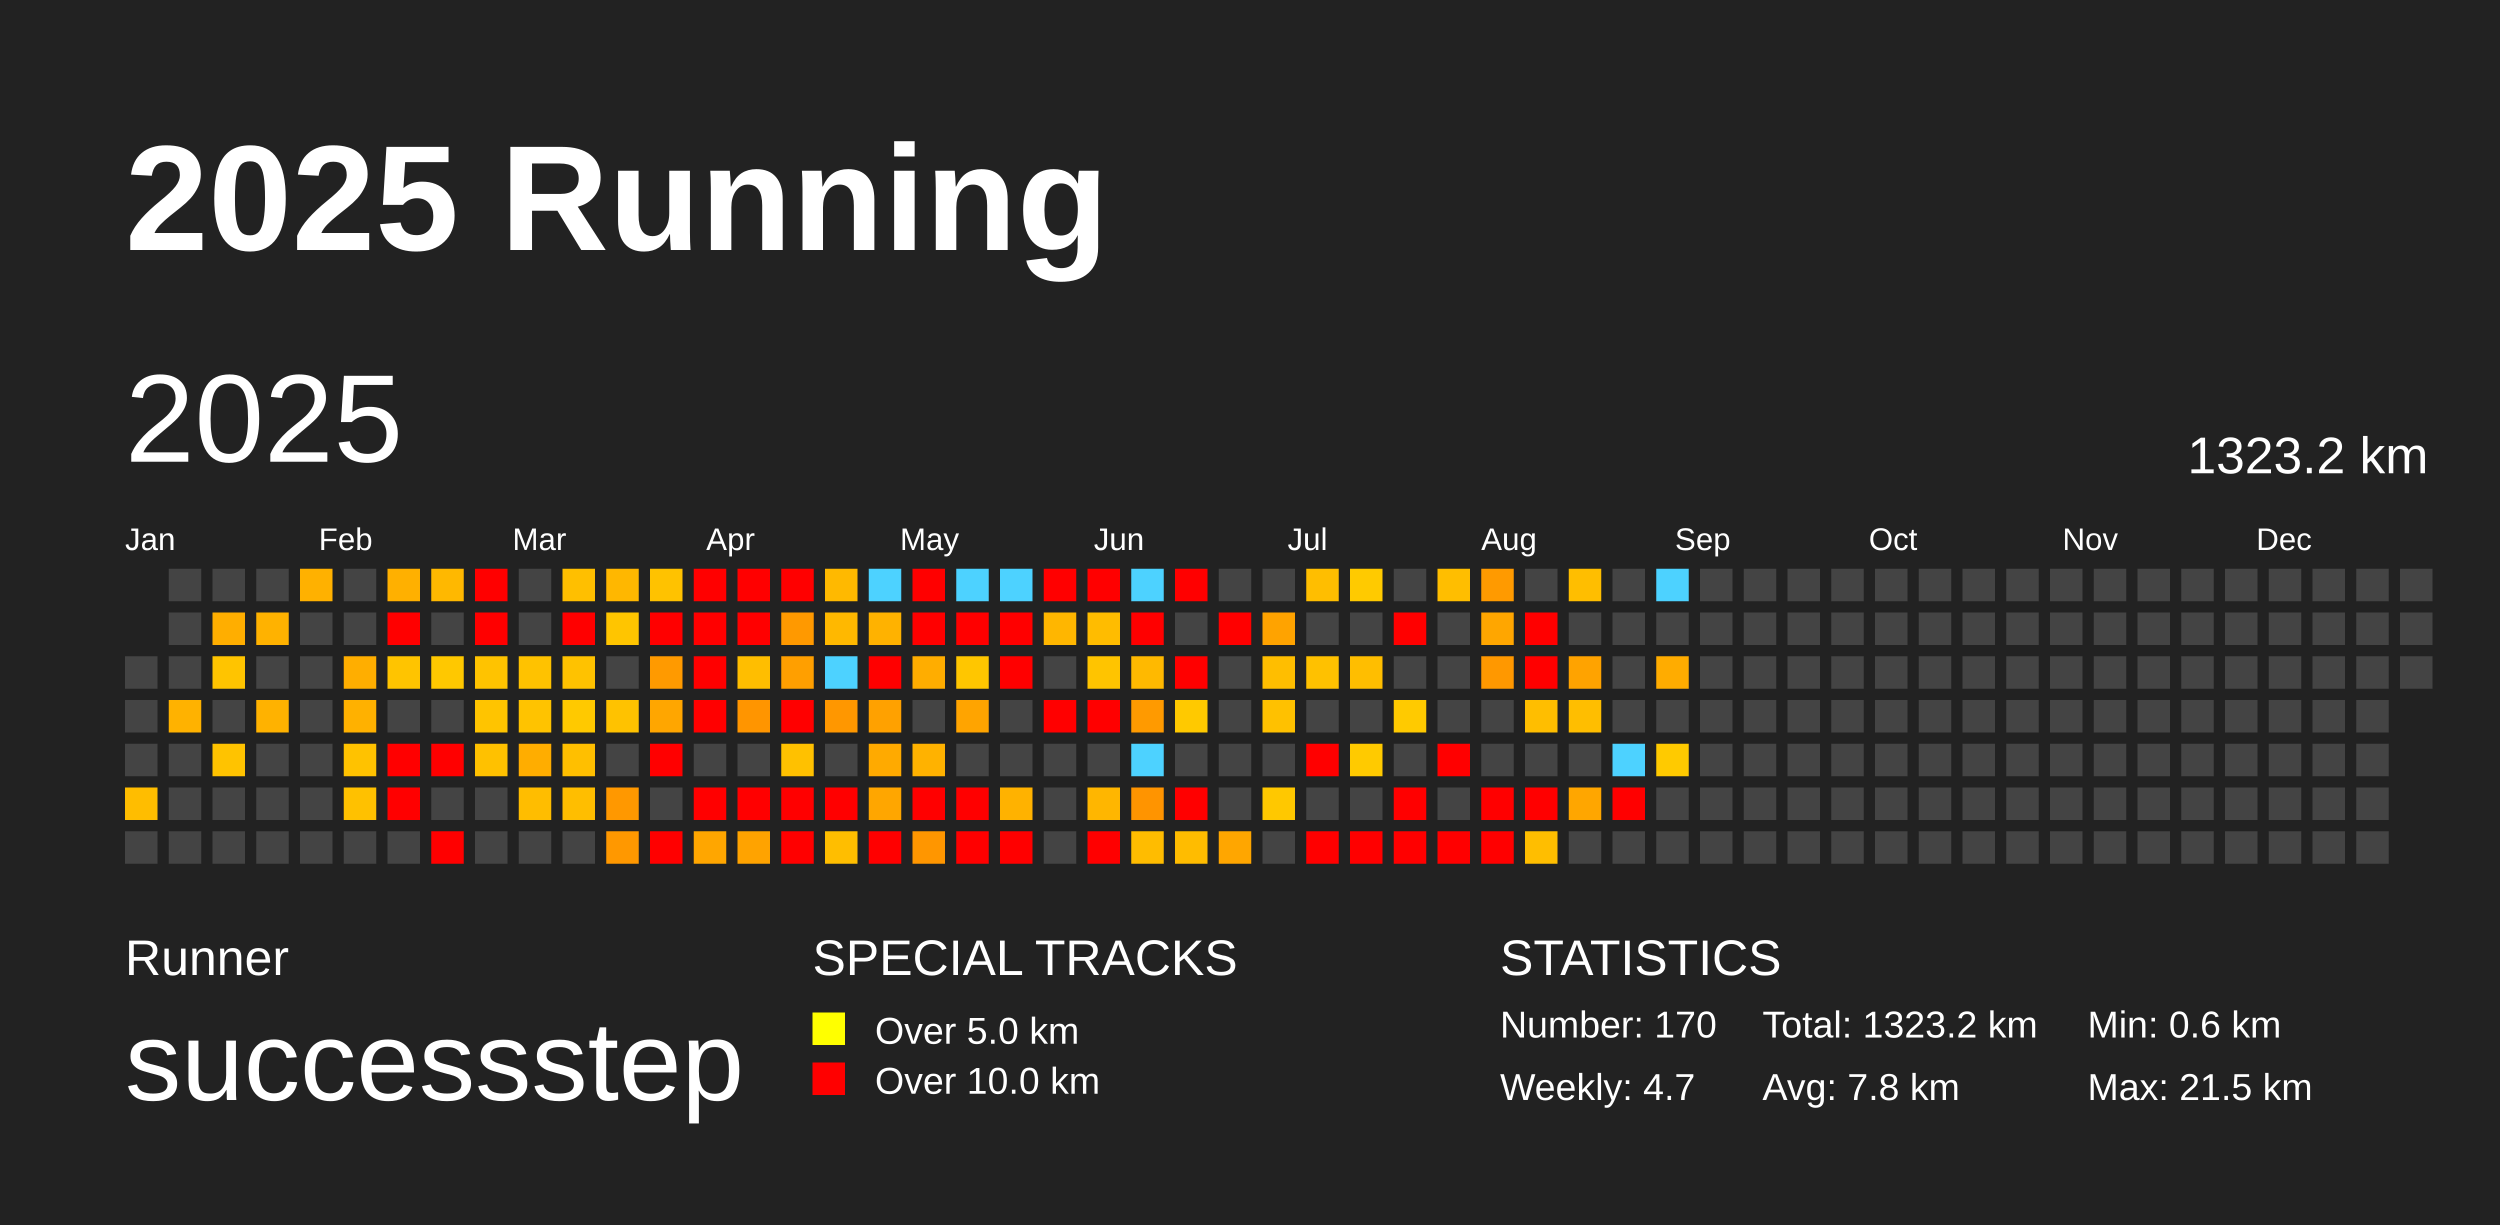
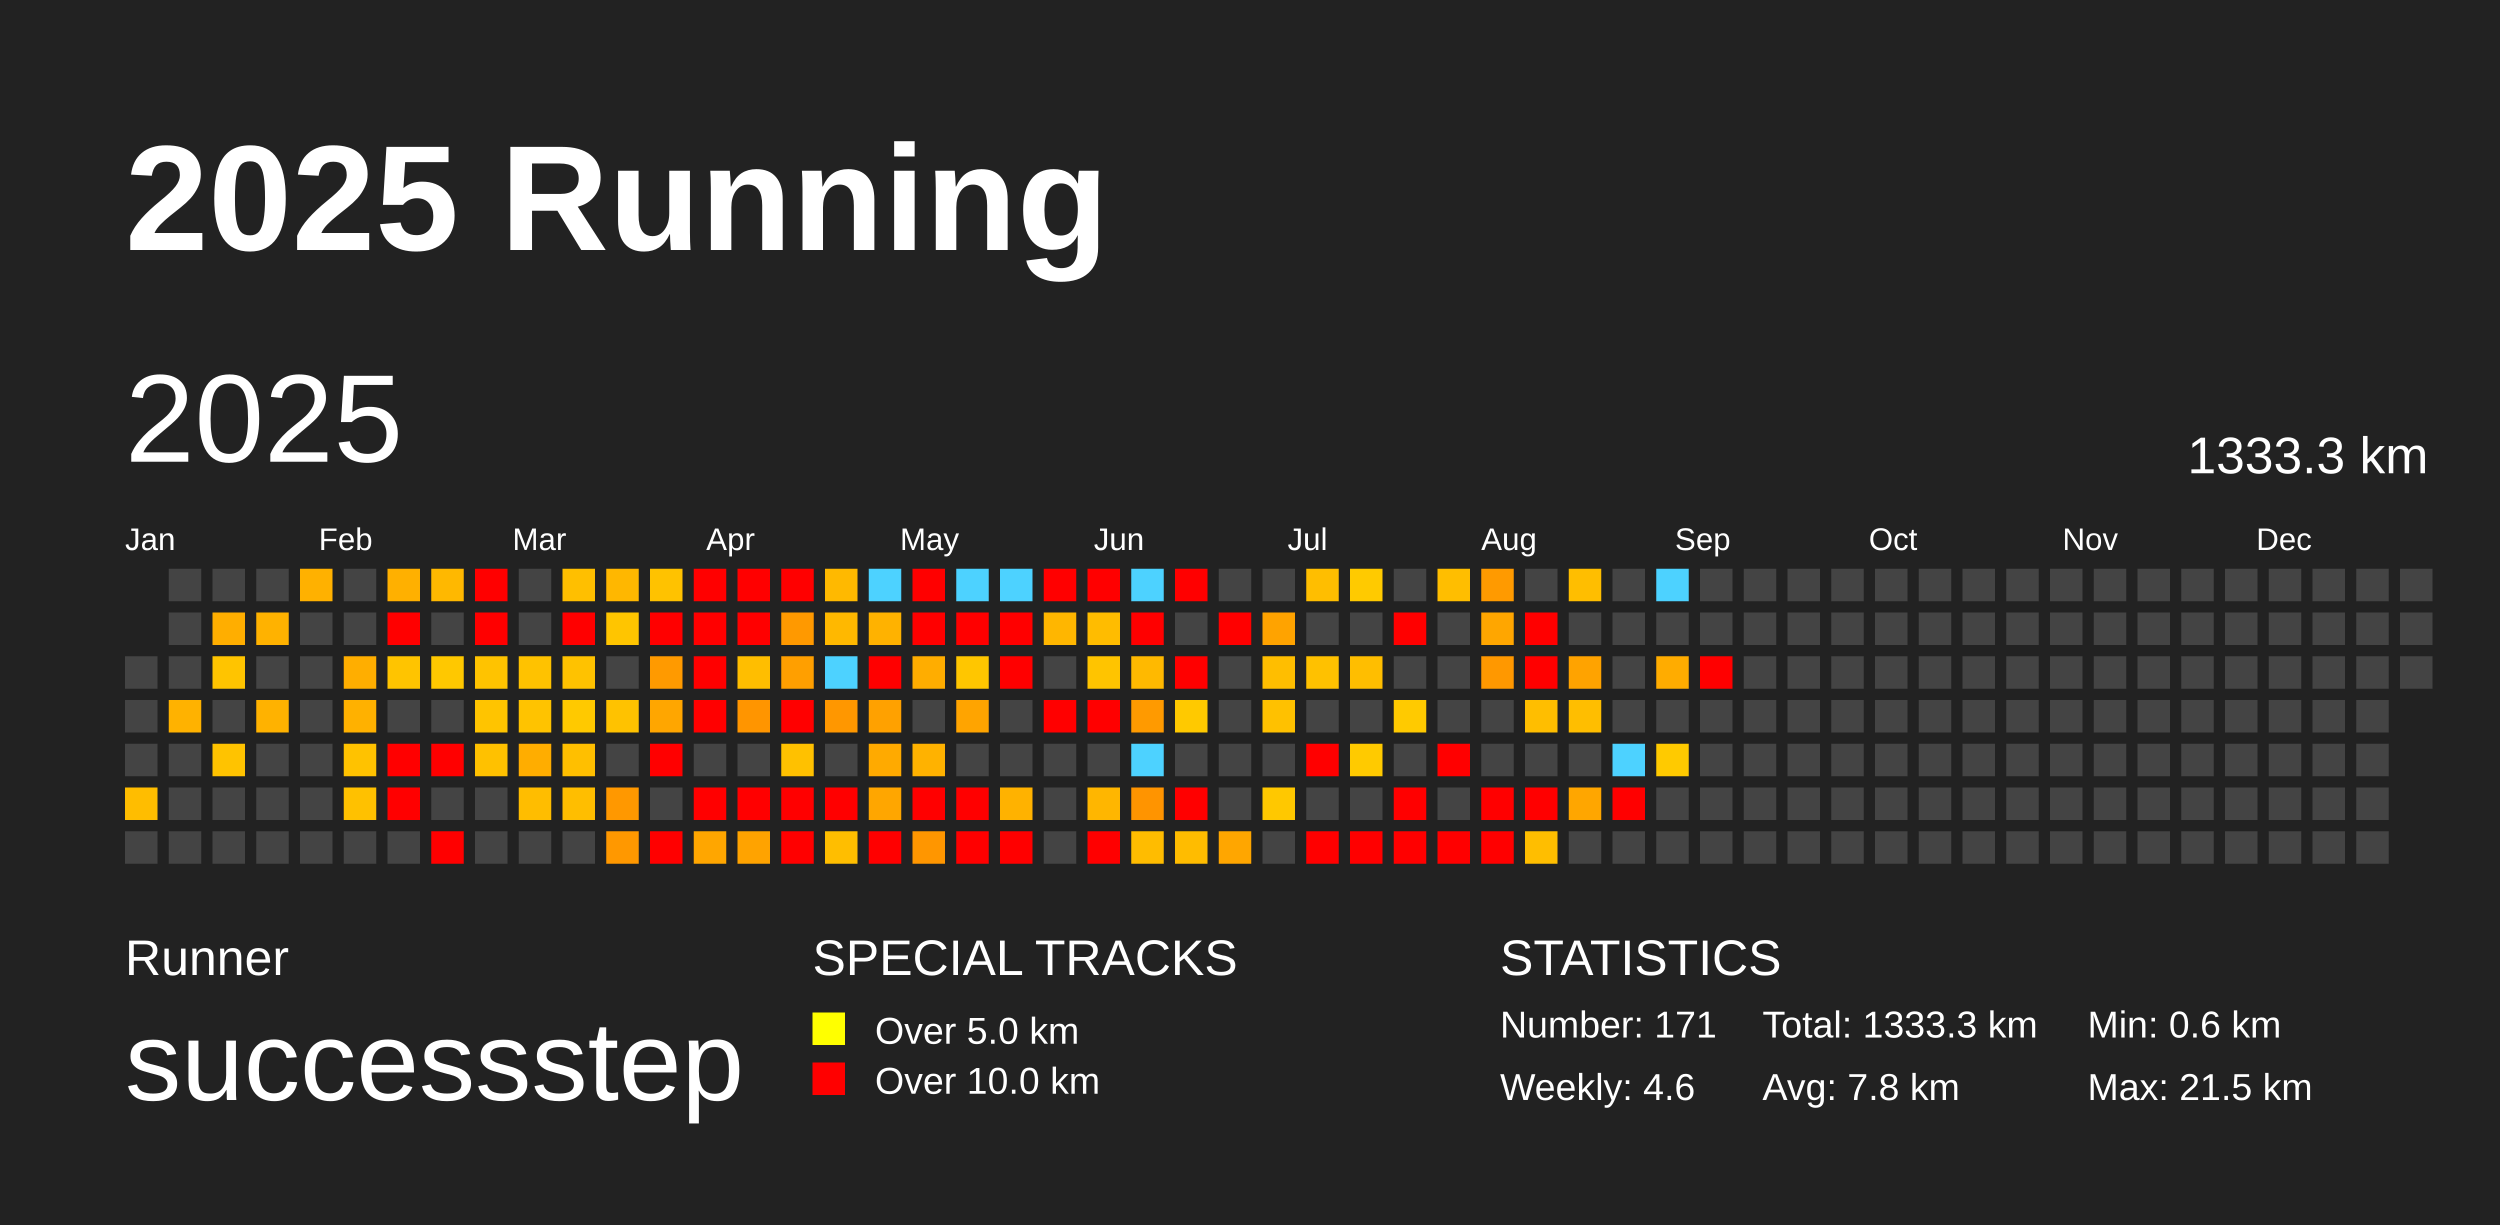
<svg xmlns="http://www.w3.org/2000/svg" baseProfile="full" height="98mm" version="1.1" viewBox="0,0,200,98" width="200mm">
  <defs />
  <rect fill="#222222" height="98" width="200" x="0" y="0" />
  <text fill="#FFFFFF" style="font-size:12px; font-family:Arial; font-weight:bold;" x="10" y="20">2025 Running</text>
  <text fill="#FFFFFF" style="font-size:4px; font-family:Arial" x="10" y="78">Runner</text>
  <text fill="#FFFFFF" style="font-size:9px; font-family:Arial" x="10" y="88">successstep</text>
  <text fill="#FFFFFF" style="font-size:4px; font-family:Arial" x="65" y="78">SPECIAL TRACKS</text>
  <rect fill="yellow" height="2.6" width="2.6" x="65" y="81" />
  <text fill="#FFFFFF" style="font-size:3px; font-family:Arial" x="70" y="83.5">Over 5.0 km</text>
  <rect fill="red" height="2.6" width="2.6" x="65" y="85" />
  <text fill="#FFFFFF" style="font-size:3px; font-family:Arial" x="70" y="87.5">Over 10.0 km</text>
  <text fill="#FFFFFF" style="font-size:4px; font-family:Arial" x="120" y="78">STATISTICS</text>
-   <text fill="#FFFFFF" style="font-size:3px; font-family:Arial" x="120" y="83">Number: 170</text>
-   <text fill="#FFFFFF" style="font-size:3px; font-family:Arial" x="120" y="88">Weekly: 4.7</text>
-   <text fill="#FFFFFF" style="font-size:3px; font-family:Arial" x="141" y="83">Total: 1323.2 km</text>
+   <text fill="#FFFFFF" style="font-size:3px; font-family:Arial" x="120" y="83">Number: 171</text>
+   <text fill="#FFFFFF" style="font-size:3px; font-family:Arial" x="120" y="88">Weekly: 4.6</text>
+   <text fill="#FFFFFF" style="font-size:3px; font-family:Arial" x="141" y="83">Total: 1333.3 km</text>
  <text fill="#FFFFFF" style="font-size:3px; font-family:Arial" x="141" y="88">Avg: 7.8 km</text>
  <text fill="#FFFFFF" style="font-size:3px; font-family:Arial" x="167" y="83">Min: 0.6 km</text>
  <text fill="#FFFFFF" style="font-size:3px; font-family:Arial" x="167" y="88">Max: 21.5 km</text>
  <text dominant-baseline="hanging" fill="#FFFFFF" style="font-size:10.0px; font-family:Arial;" x="10" y="30">2025</text>
-   <text dominant-baseline="hanging" fill="#FFFFFF" style="font-size:4.125px; font-family:Arial;" x="175" y="35">1323.2 km</text>
+   <text dominant-baseline="hanging" fill="#FFFFFF" style="font-size:4.125px; font-family:Arial;" x="175" y="35">1333.3 km</text>
  <text fill="#FFFFFF" style="font-size:2.5px; font-family:Arial" x="10.0" y="44">Jan</text>
  <text fill="#FFFFFF" style="font-size:2.5px; font-family:Arial" x="25.5" y="44">Feb</text>
  <text fill="#FFFFFF" style="font-size:2.5px; font-family:Arial" x="41.0" y="44">Mar</text>
  <text fill="#FFFFFF" style="font-size:2.5px; font-family:Arial" x="56.5" y="44">Apr</text>
  <text fill="#FFFFFF" style="font-size:2.5px; font-family:Arial" x="72.0" y="44">May</text>
  <text fill="#FFFFFF" style="font-size:2.5px; font-family:Arial" x="87.5" y="44">Jun</text>
  <text fill="#FFFFFF" style="font-size:2.5px; font-family:Arial" x="103.0" y="44">Jul</text>
  <text fill="#FFFFFF" style="font-size:2.5px; font-family:Arial" x="118.5" y="44">Aug</text>
  <text fill="#FFFFFF" style="font-size:2.5px; font-family:Arial" x="134.0" y="44">Sep</text>
  <text fill="#FFFFFF" style="font-size:2.5px; font-family:Arial" x="149.5" y="44">Oct</text>
  <text fill="#FFFFFF" style="font-size:2.5px; font-family:Arial" x="165.0" y="44">Nov</text>
  <text fill="#FFFFFF" style="font-size:2.5px; font-family:Arial" x="180.5" y="44">Dec</text>
  <rect fill="#444444" height="2.6" width="2.6" x="10.0" y="52.5" />
  <rect fill="#444444" height="2.6" width="2.6" x="10.0" y="56.0" />
  <rect fill="#444444" height="2.6" width="2.6" x="10.0" y="59.5" />
  <rect fill="#ffbd00" height="2.6" width="2.6" x="10.0" y="63.0" />
  <rect fill="#444444" height="2.6" width="2.6" x="10.0" y="66.5" />
  <rect fill="#444444" height="2.6" width="2.6" x="13.5" y="45.5" />
  <rect fill="#444444" height="2.6" width="2.6" x="13.5" y="49.0" />
  <rect fill="#444444" height="2.6" width="2.6" x="13.5" y="52.5" />
  <rect fill="#ffb200" height="2.6" width="2.6" x="13.5" y="56.0" />
  <rect fill="#444444" height="2.6" width="2.6" x="13.5" y="59.5" />
  <rect fill="#444444" height="2.6" width="2.6" x="13.5" y="63.0" />
  <rect fill="#444444" height="2.6" width="2.6" x="13.5" y="66.5" />
  <rect fill="#444444" height="2.6" width="2.6" x="17.0" y="45.5" />
  <rect fill="#ffae00" height="2.6" width="2.6" x="17.0" y="49.0" />
  <rect fill="#ffc400" height="2.6" width="2.6" x="17.0" y="52.5" />
  <rect fill="#444444" height="2.6" width="2.6" x="17.0" y="56.0" />
  <rect fill="#ffc300" height="2.6" width="2.6" x="17.0" y="59.5" />
  <rect fill="#444444" height="2.6" width="2.6" x="17.0" y="63.0" />
  <rect fill="#444444" height="2.6" width="2.6" x="17.0" y="66.5" />
  <rect fill="#444444" height="2.6" width="2.6" x="20.5" y="45.5" />
  <rect fill="#ffb200" height="2.6" width="2.6" x="20.5" y="49.0" />
  <rect fill="#444444" height="2.6" width="2.6" x="20.5" y="52.5" />
  <rect fill="#ffb200" height="2.6" width="2.6" x="20.5" y="56.0" />
  <rect fill="#444444" height="2.6" width="2.6" x="20.5" y="59.5" />
  <rect fill="#444444" height="2.6" width="2.6" x="20.5" y="63.0" />
  <rect fill="#444444" height="2.6" width="2.6" x="20.5" y="66.5" />
  <rect fill="#ffb100" height="2.6" width="2.6" x="24.0" y="45.5" />
  <rect fill="#444444" height="2.6" width="2.6" x="24.0" y="49.0" />
  <rect fill="#444444" height="2.6" width="2.6" x="24.0" y="52.5" />
  <rect fill="#444444" height="2.6" width="2.6" x="24.0" y="56.0" />
  <rect fill="#444444" height="2.6" width="2.6" x="24.0" y="59.5" />
  <rect fill="#444444" height="2.6" width="2.6" x="24.0" y="63.0" />
  <rect fill="#444444" height="2.6" width="2.6" x="24.0" y="66.5" />
  <rect fill="#444444" height="2.6" width="2.6" x="27.5" y="45.5" />
  <rect fill="#444444" height="2.6" width="2.6" x="27.5" y="49.0" />
  <rect fill="#ffae00" height="2.6" width="2.6" x="27.5" y="52.5" />
  <rect fill="#ffb100" height="2.6" width="2.6" x="27.5" y="56.0" />
  <rect fill="#ffc200" height="2.6" width="2.6" x="27.5" y="59.5" />
  <rect fill="#ffc100" height="2.6" width="2.6" x="27.5" y="63.0" />
  <rect fill="#444444" height="2.6" width="2.6" x="27.5" y="66.5" />
  <rect fill="#ffb000" height="2.6" width="2.6" x="31.0" y="45.5" />
  <rect fill="red" height="2.6" width="2.6" x="31.0" y="49.0" />
  <rect fill="#ffc400" height="2.6" width="2.6" x="31.0" y="52.5" />
  <rect fill="#444444" height="2.6" width="2.6" x="31.0" y="56.0" />
  <rect fill="red" height="2.6" width="2.6" x="31.0" y="59.5" />
  <rect fill="red" height="2.6" width="2.6" x="31.0" y="63.0" />
  <rect fill="#444444" height="2.6" width="2.6" x="31.0" y="66.5" />
  <rect fill="#ffb800" height="2.6" width="2.6" x="34.5" y="45.5" />
  <rect fill="#444444" height="2.6" width="2.6" x="34.5" y="49.0" />
  <rect fill="#ffc800" height="2.6" width="2.6" x="34.5" y="52.5" />
  <rect fill="#444444" height="2.6" width="2.6" x="34.5" y="56.0" />
  <rect fill="red" height="2.6" width="2.6" x="34.5" y="59.5" />
  <rect fill="#444444" height="2.6" width="2.6" x="34.5" y="63.0" />
  <rect fill="red" height="2.6" width="2.6" x="34.5" y="66.5" />
  <rect fill="red" height="2.6" width="2.6" x="38.0" y="45.5" />
  <rect fill="red" height="2.6" width="2.6" x="38.0" y="49.0" />
  <rect fill="#ffc300" height="2.6" width="2.6" x="38.0" y="52.5" />
  <rect fill="#ffc400" height="2.6" width="2.6" x="38.0" y="56.0" />
  <rect fill="#ffc100" height="2.6" width="2.6" x="38.0" y="59.5" />
  <rect fill="#444444" height="2.6" width="2.6" x="38.0" y="63.0" />
  <rect fill="#444444" height="2.6" width="2.6" x="38.0" y="66.5" />
  <rect fill="#444444" height="2.6" width="2.6" x="41.5" y="45.5" />
  <rect fill="#444444" height="2.6" width="2.6" x="41.5" y="49.0" />
  <rect fill="#ffc200" height="2.6" width="2.6" x="41.5" y="52.5" />
  <rect fill="#ffc300" height="2.6" width="2.6" x="41.5" y="56.0" />
  <rect fill="#ffad00" height="2.6" width="2.6" x="41.5" y="59.5" />
  <rect fill="#ffbd00" height="2.6" width="2.6" x="41.5" y="63.0" />
  <rect fill="#444444" height="2.6" width="2.6" x="41.5" y="66.5" />
  <rect fill="#ffbf00" height="2.6" width="2.6" x="45.0" y="45.5" />
  <rect fill="red" height="2.6" width="2.6" x="45.0" y="49.0" />
  <rect fill="#ffc200" height="2.6" width="2.6" x="45.0" y="52.5" />
  <rect fill="#ffc900" height="2.6" width="2.6" x="45.0" y="56.0" />
  <rect fill="#ffbf00" height="2.6" width="2.6" x="45.0" y="59.5" />
  <rect fill="#ffbe00" height="2.6" width="2.6" x="45.0" y="63.0" />
  <rect fill="#444444" height="2.6" width="2.6" x="45.0" y="66.5" />
  <rect fill="#ffb700" height="2.6" width="2.6" x="48.5" y="45.5" />
  <rect fill="#ffc500" height="2.6" width="2.6" x="48.5" y="49.0" />
  <rect fill="#444444" height="2.6" width="2.6" x="48.5" y="52.5" />
  <rect fill="#ffc200" height="2.6" width="2.6" x="48.5" y="56.0" />
  <rect fill="#444444" height="2.6" width="2.6" x="48.5" y="59.5" />
  <rect fill="#ff9800" height="2.6" width="2.6" x="48.5" y="63.0" />
  <rect fill="#ff9800" height="2.6" width="2.6" x="48.5" y="66.5" />
  <rect fill="#ffc200" height="2.6" width="2.6" x="52.0" y="45.5" />
  <rect fill="red" height="2.6" width="2.6" x="52.0" y="49.0" />
  <rect fill="#ff9a00" height="2.6" width="2.6" x="52.0" y="52.5" />
  <rect fill="#ffa600" height="2.6" width="2.6" x="52.0" y="56.0" />
  <rect fill="red" height="2.6" width="2.6" x="52.0" y="59.5" />
  <rect fill="#444444" height="2.6" width="2.6" x="52.0" y="63.0" />
  <rect fill="red" height="2.6" width="2.6" x="52.0" y="66.5" />
  <rect fill="red" height="2.6" width="2.6" x="55.5" y="45.5" />
  <rect fill="red" height="2.6" width="2.6" x="55.5" y="49.0" />
  <rect fill="red" height="2.6" width="2.6" x="55.5" y="52.5" />
  <rect fill="red" height="2.6" width="2.6" x="55.5" y="56.0" />
  <rect fill="#444444" height="2.6" width="2.6" x="55.5" y="59.5" />
  <rect fill="red" height="2.6" width="2.6" x="55.5" y="63.0" />
  <rect fill="#ffa600" height="2.6" width="2.6" x="55.5" y="66.5" />
  <rect fill="red" height="2.6" width="2.6" x="59.0" y="45.5" />
  <rect fill="red" height="2.6" width="2.6" x="59.0" y="49.0" />
  <rect fill="#ffbe00" height="2.6" width="2.6" x="59.0" y="52.5" />
  <rect fill="#ff9500" height="2.6" width="2.6" x="59.0" y="56.0" />
  <rect fill="#444444" height="2.6" width="2.6" x="59.0" y="59.5" />
  <rect fill="red" height="2.6" width="2.6" x="59.0" y="63.0" />
  <rect fill="#ffa300" height="2.6" width="2.6" x="59.0" y="66.5" />
  <rect fill="red" height="2.6" width="2.6" x="62.5" y="45.5" />
  <rect fill="#ff9900" height="2.6" width="2.6" x="62.5" y="49.0" />
  <rect fill="#ff9f00" height="2.6" width="2.6" x="62.5" y="52.5" />
  <rect fill="red" height="2.6" width="2.6" x="62.5" y="56.0" />
  <rect fill="#ffc100" height="2.6" width="2.6" x="62.5" y="59.5" />
  <rect fill="red" height="2.6" width="2.6" x="62.5" y="63.0" />
  <rect fill="red" height="2.6" width="2.6" x="62.5" y="66.5" />
  <rect fill="#ffb900" height="2.6" width="2.6" x="66.0" y="45.5" />
  <rect fill="#ffb800" height="2.6" width="2.6" x="66.0" y="49.0" />
  <rect fill="#4dd2ff" height="2.6" width="2.6" x="66.0" y="52.5" />
  <rect fill="#ff9700" height="2.6" width="2.6" x="66.0" y="56.0" />
  <rect fill="#444444" height="2.6" width="2.6" x="66.0" y="59.5" />
  <rect fill="red" height="2.6" width="2.6" x="66.0" y="63.0" />
  <rect fill="#ffbe00" height="2.6" width="2.6" x="66.0" y="66.5" />
  <rect fill="#4dd2ff" height="2.6" width="2.6" x="69.5" y="45.5" />
  <rect fill="#ffb200" height="2.6" width="2.6" x="69.5" y="49.0" />
  <rect fill="red" height="2.6" width="2.6" x="69.5" y="52.5" />
  <rect fill="#ffa100" height="2.6" width="2.6" x="69.5" y="56.0" />
  <rect fill="#ffaa00" height="2.6" width="2.6" x="69.5" y="59.5" />
  <rect fill="#ffa600" height="2.6" width="2.6" x="69.5" y="63.0" />
  <rect fill="red" height="2.6" width="2.6" x="69.5" y="66.5" />
  <rect fill="red" height="2.6" width="2.6" x="73.0" y="45.5" />
  <rect fill="red" height="2.6" width="2.6" x="73.0" y="49.0" />
  <rect fill="#ffad00" height="2.6" width="2.6" x="73.0" y="52.5" />
  <rect fill="#444444" height="2.6" width="2.6" x="73.0" y="56.0" />
  <rect fill="#ffb200" height="2.6" width="2.6" x="73.0" y="59.5" />
  <rect fill="red" height="2.6" width="2.6" x="73.0" y="63.0" />
  <rect fill="#ff9600" height="2.6" width="2.6" x="73.0" y="66.5" />
  <rect fill="#4dd2ff" height="2.6" width="2.6" x="76.5" y="45.5" />
  <rect fill="red" height="2.6" width="2.6" x="76.5" y="49.0" />
  <rect fill="#ffc600" height="2.6" width="2.6" x="76.5" y="52.5" />
  <rect fill="#ffa400" height="2.6" width="2.6" x="76.5" y="56.0" />
  <rect fill="#444444" height="2.6" width="2.6" x="76.5" y="59.5" />
  <rect fill="red" height="2.6" width="2.6" x="76.5" y="63.0" />
  <rect fill="red" height="2.6" width="2.6" x="76.5" y="66.5" />
  <rect fill="#4dd2ff" height="2.6" width="2.6" x="80.0" y="45.5" />
  <rect fill="red" height="2.6" width="2.6" x="80.0" y="49.0" />
  <rect fill="red" height="2.6" width="2.6" x="80.0" y="52.5" />
  <rect fill="#444444" height="2.6" width="2.6" x="80.0" y="56.0" />
  <rect fill="#444444" height="2.6" width="2.6" x="80.0" y="59.5" />
  <rect fill="#ffb200" height="2.6" width="2.6" x="80.0" y="63.0" />
  <rect fill="red" height="2.6" width="2.6" x="80.0" y="66.5" />
  <rect fill="red" height="2.6" width="2.6" x="83.5" y="45.5" />
  <rect fill="#ffb600" height="2.6" width="2.6" x="83.5" y="49.0" />
  <rect fill="#444444" height="2.6" width="2.6" x="83.5" y="52.5" />
  <rect fill="red" height="2.6" width="2.6" x="83.5" y="56.0" />
  <rect fill="#444444" height="2.6" width="2.6" x="83.5" y="59.5" />
  <rect fill="#444444" height="2.6" width="2.6" x="83.5" y="63.0" />
  <rect fill="#444444" height="2.6" width="2.6" x="83.5" y="66.5" />
  <rect fill="red" height="2.6" width="2.6" x="87.0" y="45.5" />
  <rect fill="#ffbc00" height="2.6" width="2.6" x="87.0" y="49.0" />
  <rect fill="#ffc400" height="2.6" width="2.6" x="87.0" y="52.5" />
  <rect fill="red" height="2.6" width="2.6" x="87.0" y="56.0" />
  <rect fill="#444444" height="2.6" width="2.6" x="87.0" y="59.5" />
  <rect fill="#ffb600" height="2.6" width="2.6" x="87.0" y="63.0" />
  <rect fill="red" height="2.6" width="2.6" x="87.0" y="66.5" />
  <rect fill="#4dd2ff" height="2.6" width="2.6" x="90.5" y="45.5" />
  <rect fill="red" height="2.6" width="2.6" x="90.5" y="49.0" />
  <rect fill="#ffb900" height="2.6" width="2.6" x="90.5" y="52.5" />
  <rect fill="#ff9a00" height="2.6" width="2.6" x="90.5" y="56.0" />
  <rect fill="#4dd2ff" height="2.6" width="2.6" x="90.5" y="59.5" />
  <rect fill="#ff9400" height="2.6" width="2.6" x="90.5" y="63.0" />
  <rect fill="#ffbc00" height="2.6" width="2.6" x="90.5" y="66.5" />
  <rect fill="red" height="2.6" width="2.6" x="94.0" y="45.5" />
  <rect fill="#444444" height="2.6" width="2.6" x="94.0" y="49.0" />
  <rect fill="red" height="2.6" width="2.6" x="94.0" y="52.5" />
  <rect fill="#ffc900" height="2.6" width="2.6" x="94.0" y="56.0" />
  <rect fill="#444444" height="2.6" width="2.6" x="94.0" y="59.5" />
  <rect fill="red" height="2.6" width="2.6" x="94.0" y="63.0" />
  <rect fill="#ffbc00" height="2.6" width="2.6" x="94.0" y="66.5" />
  <rect fill="#444444" height="2.6" width="2.6" x="97.5" y="45.5" />
  <rect fill="red" height="2.6" width="2.6" x="97.5" y="49.0" />
  <rect fill="#444444" height="2.6" width="2.6" x="97.5" y="52.5" />
  <rect fill="#444444" height="2.6" width="2.6" x="97.5" y="56.0" />
  <rect fill="#444444" height="2.6" width="2.6" x="97.5" y="59.5" />
  <rect fill="#444444" height="2.6" width="2.6" x="97.5" y="63.0" />
  <rect fill="#ffa600" height="2.6" width="2.6" x="97.5" y="66.5" />
  <rect fill="#444444" height="2.6" width="2.6" x="101.0" y="45.5" />
  <rect fill="#ffa300" height="2.6" width="2.6" x="101.0" y="49.0" />
  <rect fill="#ffbe00" height="2.6" width="2.6" x="101.0" y="52.5" />
  <rect fill="#ffc100" height="2.6" width="2.6" x="101.0" y="56.0" />
  <rect fill="#444444" height="2.6" width="2.6" x="101.0" y="59.5" />
  <rect fill="#ffc800" height="2.6" width="2.6" x="101.0" y="63.0" />
  <rect fill="#444444" height="2.6" width="2.6" x="101.0" y="66.5" />
  <rect fill="#ffbe00" height="2.6" width="2.6" x="104.5" y="45.5" />
  <rect fill="#444444" height="2.6" width="2.6" x="104.5" y="49.0" />
  <rect fill="#ffc100" height="2.6" width="2.6" x="104.5" y="52.5" />
  <rect fill="#444444" height="2.6" width="2.6" x="104.5" y="56.0" />
  <rect fill="red" height="2.6" width="2.6" x="104.5" y="59.5" />
  <rect fill="#444444" height="2.6" width="2.6" x="104.5" y="63.0" />
  <rect fill="red" height="2.6" width="2.6" x="104.5" y="66.5" />
  <rect fill="#ffca00" height="2.6" width="2.6" x="108.0" y="45.5" />
  <rect fill="#444444" height="2.6" width="2.6" x="108.0" y="49.0" />
  <rect fill="#ffbe00" height="2.6" width="2.6" x="108.0" y="52.5" />
  <rect fill="#444444" height="2.6" width="2.6" x="108.0" y="56.0" />
  <rect fill="#ffca00" height="2.6" width="2.6" x="108.0" y="59.5" />
  <rect fill="#444444" height="2.6" width="2.6" x="108.0" y="63.0" />
  <rect fill="red" height="2.6" width="2.6" x="108.0" y="66.5" />
  <rect fill="#444444" height="2.6" width="2.6" x="111.5" y="45.5" />
  <rect fill="red" height="2.6" width="2.6" x="111.5" y="49.0" />
  <rect fill="#444444" height="2.6" width="2.6" x="111.5" y="52.5" />
  <rect fill="#ffca00" height="2.6" width="2.6" x="111.5" y="56.0" />
  <rect fill="#444444" height="2.6" width="2.6" x="111.5" y="59.5" />
  <rect fill="red" height="2.6" width="2.6" x="111.5" y="63.0" />
  <rect fill="red" height="2.6" width="2.6" x="111.5" y="66.5" />
  <rect fill="#ffbe00" height="2.6" width="2.6" x="115.0" y="45.5" />
  <rect fill="#444444" height="2.6" width="2.6" x="115.0" y="49.0" />
  <rect fill="#444444" height="2.6" width="2.6" x="115.0" y="52.5" />
  <rect fill="#444444" height="2.6" width="2.6" x="115.0" y="56.0" />
  <rect fill="red" height="2.6" width="2.6" x="115.0" y="59.5" />
  <rect fill="#444444" height="2.6" width="2.6" x="115.0" y="63.0" />
  <rect fill="red" height="2.6" width="2.6" x="115.0" y="66.5" />
  <rect fill="#ff9a00" height="2.6" width="2.6" x="118.5" y="45.5" />
  <rect fill="#ffa600" height="2.6" width="2.6" x="118.5" y="49.0" />
  <rect fill="#ff9800" height="2.6" width="2.6" x="118.5" y="52.5" />
  <rect fill="#444444" height="2.6" width="2.6" x="118.5" y="56.0" />
  <rect fill="#444444" height="2.6" width="2.6" x="118.5" y="59.5" />
  <rect fill="red" height="2.6" width="2.6" x="118.5" y="63.0" />
  <rect fill="red" height="2.6" width="2.6" x="118.5" y="66.5" />
  <rect fill="#444444" height="2.6" width="2.6" x="122.0" y="45.5" />
  <rect fill="red" height="2.6" width="2.6" x="122.0" y="49.0" />
  <rect fill="red" height="2.6" width="2.6" x="122.0" y="52.5" />
  <rect fill="#ffbe00" height="2.6" width="2.6" x="122.0" y="56.0" />
  <rect fill="#444444" height="2.6" width="2.6" x="122.0" y="59.5" />
  <rect fill="red" height="2.6" width="2.6" x="122.0" y="63.0" />
  <rect fill="#ffbe00" height="2.6" width="2.6" x="122.0" y="66.5" />
  <rect fill="#ffbe00" height="2.6" width="2.6" x="125.5" y="45.5" />
  <rect fill="#444444" height="2.6" width="2.6" x="125.5" y="49.0" />
  <rect fill="#ffa300" height="2.6" width="2.6" x="125.5" y="52.5" />
  <rect fill="#ffbe00" height="2.6" width="2.6" x="125.5" y="56.0" />
  <rect fill="#444444" height="2.6" width="2.6" x="125.5" y="59.5" />
  <rect fill="#ffa600" height="2.6" width="2.6" x="125.5" y="63.0" />
  <rect fill="#444444" height="2.6" width="2.6" x="125.5" y="66.5" />
  <rect fill="#444444" height="2.6" width="2.6" x="129.0" y="45.5" />
  <rect fill="#444444" height="2.6" width="2.6" x="129.0" y="49.0" />
  <rect fill="#444444" height="2.6" width="2.6" x="129.0" y="52.5" />
  <rect fill="#444444" height="2.6" width="2.6" x="129.0" y="56.0" />
  <rect fill="#4dd2ff" height="2.6" width="2.6" x="129.0" y="59.5" />
  <rect fill="red" height="2.6" width="2.6" x="129.0" y="63.0" />
  <rect fill="#444444" height="2.6" width="2.6" x="129.0" y="66.5" />
  <rect fill="#4dd2ff" height="2.6" width="2.6" x="132.5" y="45.5" />
  <rect fill="#444444" height="2.6" width="2.6" x="132.5" y="49.0" />
  <rect fill="#ffac00" height="2.6" width="2.6" x="132.5" y="52.5" />
  <rect fill="#444444" height="2.6" width="2.6" x="132.5" y="56.0" />
  <rect fill="#ffca00" height="2.6" width="2.6" x="132.5" y="59.5" />
  <rect fill="#444444" height="2.6" width="2.6" x="132.5" y="63.0" />
  <rect fill="#444444" height="2.6" width="2.6" x="132.5" y="66.5" />
  <rect fill="#444444" height="2.6" width="2.6" x="136.0" y="45.5" />
  <rect fill="#444444" height="2.6" width="2.6" x="136.0" y="49.0" />
-   <rect fill="#444444" height="2.6" width="2.6" x="136.0" y="52.5" />
+   <rect fill="red" height="2.6" width="2.6" x="136.0" y="52.5" />
  <rect fill="#444444" height="2.6" width="2.6" x="136.0" y="56.0" />
  <rect fill="#444444" height="2.6" width="2.6" x="136.0" y="59.5" />
  <rect fill="#444444" height="2.6" width="2.6" x="136.0" y="63.0" />
  <rect fill="#444444" height="2.6" width="2.6" x="136.0" y="66.5" />
  <rect fill="#444444" height="2.6" width="2.6" x="139.5" y="45.5" />
  <rect fill="#444444" height="2.6" width="2.6" x="139.5" y="49.0" />
  <rect fill="#444444" height="2.6" width="2.6" x="139.5" y="52.5" />
  <rect fill="#444444" height="2.6" width="2.6" x="139.5" y="56.0" />
  <rect fill="#444444" height="2.6" width="2.6" x="139.5" y="59.5" />
  <rect fill="#444444" height="2.6" width="2.6" x="139.5" y="63.0" />
  <rect fill="#444444" height="2.6" width="2.6" x="139.5" y="66.5" />
  <rect fill="#444444" height="2.6" width="2.6" x="143.0" y="45.5" />
  <rect fill="#444444" height="2.6" width="2.6" x="143.0" y="49.0" />
  <rect fill="#444444" height="2.6" width="2.6" x="143.0" y="52.5" />
  <rect fill="#444444" height="2.6" width="2.6" x="143.0" y="56.0" />
  <rect fill="#444444" height="2.6" width="2.6" x="143.0" y="59.5" />
  <rect fill="#444444" height="2.6" width="2.6" x="143.0" y="63.0" />
  <rect fill="#444444" height="2.6" width="2.6" x="143.0" y="66.5" />
  <rect fill="#444444" height="2.6" width="2.6" x="146.5" y="45.5" />
  <rect fill="#444444" height="2.6" width="2.6" x="146.5" y="49.0" />
  <rect fill="#444444" height="2.6" width="2.6" x="146.5" y="52.5" />
  <rect fill="#444444" height="2.6" width="2.6" x="146.5" y="56.0" />
  <rect fill="#444444" height="2.6" width="2.6" x="146.5" y="59.5" />
  <rect fill="#444444" height="2.6" width="2.6" x="146.5" y="63.0" />
  <rect fill="#444444" height="2.6" width="2.6" x="146.5" y="66.5" />
  <rect fill="#444444" height="2.6" width="2.6" x="150.0" y="45.5" />
  <rect fill="#444444" height="2.6" width="2.6" x="150.0" y="49.0" />
  <rect fill="#444444" height="2.6" width="2.6" x="150.0" y="52.5" />
  <rect fill="#444444" height="2.6" width="2.6" x="150.0" y="56.0" />
  <rect fill="#444444" height="2.6" width="2.6" x="150.0" y="59.5" />
  <rect fill="#444444" height="2.6" width="2.6" x="150.0" y="63.0" />
  <rect fill="#444444" height="2.6" width="2.6" x="150.0" y="66.5" />
  <rect fill="#444444" height="2.6" width="2.6" x="153.5" y="45.5" />
  <rect fill="#444444" height="2.6" width="2.6" x="153.5" y="49.0" />
  <rect fill="#444444" height="2.6" width="2.6" x="153.5" y="52.5" />
  <rect fill="#444444" height="2.6" width="2.6" x="153.5" y="56.0" />
  <rect fill="#444444" height="2.6" width="2.6" x="153.5" y="59.5" />
  <rect fill="#444444" height="2.6" width="2.6" x="153.5" y="63.0" />
  <rect fill="#444444" height="2.6" width="2.6" x="153.5" y="66.5" />
  <rect fill="#444444" height="2.6" width="2.6" x="157.0" y="45.5" />
  <rect fill="#444444" height="2.6" width="2.6" x="157.0" y="49.0" />
  <rect fill="#444444" height="2.6" width="2.6" x="157.0" y="52.5" />
  <rect fill="#444444" height="2.6" width="2.6" x="157.0" y="56.0" />
  <rect fill="#444444" height="2.6" width="2.6" x="157.0" y="59.5" />
  <rect fill="#444444" height="2.6" width="2.6" x="157.0" y="63.0" />
  <rect fill="#444444" height="2.6" width="2.6" x="157.0" y="66.5" />
  <rect fill="#444444" height="2.6" width="2.6" x="160.5" y="45.5" />
  <rect fill="#444444" height="2.6" width="2.6" x="160.5" y="49.0" />
  <rect fill="#444444" height="2.6" width="2.6" x="160.5" y="52.5" />
  <rect fill="#444444" height="2.6" width="2.6" x="160.5" y="56.0" />
  <rect fill="#444444" height="2.6" width="2.6" x="160.5" y="59.5" />
  <rect fill="#444444" height="2.6" width="2.6" x="160.5" y="63.0" />
  <rect fill="#444444" height="2.6" width="2.6" x="160.5" y="66.5" />
  <rect fill="#444444" height="2.6" width="2.6" x="164.0" y="45.5" />
  <rect fill="#444444" height="2.6" width="2.6" x="164.0" y="49.0" />
  <rect fill="#444444" height="2.6" width="2.6" x="164.0" y="52.5" />
  <rect fill="#444444" height="2.6" width="2.6" x="164.0" y="56.0" />
  <rect fill="#444444" height="2.6" width="2.6" x="164.0" y="59.5" />
  <rect fill="#444444" height="2.6" width="2.6" x="164.0" y="63.0" />
  <rect fill="#444444" height="2.6" width="2.6" x="164.0" y="66.5" />
  <rect fill="#444444" height="2.6" width="2.6" x="167.5" y="45.5" />
  <rect fill="#444444" height="2.6" width="2.6" x="167.5" y="49.0" />
  <rect fill="#444444" height="2.6" width="2.6" x="167.5" y="52.5" />
  <rect fill="#444444" height="2.6" width="2.6" x="167.5" y="56.0" />
  <rect fill="#444444" height="2.6" width="2.6" x="167.5" y="59.5" />
  <rect fill="#444444" height="2.6" width="2.6" x="167.5" y="63.0" />
  <rect fill="#444444" height="2.6" width="2.6" x="167.5" y="66.5" />
  <rect fill="#444444" height="2.6" width="2.6" x="171.0" y="45.5" />
  <rect fill="#444444" height="2.6" width="2.6" x="171.0" y="49.0" />
  <rect fill="#444444" height="2.6" width="2.6" x="171.0" y="52.5" />
  <rect fill="#444444" height="2.6" width="2.6" x="171.0" y="56.0" />
  <rect fill="#444444" height="2.6" width="2.6" x="171.0" y="59.5" />
  <rect fill="#444444" height="2.6" width="2.6" x="171.0" y="63.0" />
  <rect fill="#444444" height="2.6" width="2.6" x="171.0" y="66.5" />
  <rect fill="#444444" height="2.6" width="2.6" x="174.5" y="45.5" />
  <rect fill="#444444" height="2.6" width="2.6" x="174.5" y="49.0" />
  <rect fill="#444444" height="2.6" width="2.6" x="174.5" y="52.5" />
  <rect fill="#444444" height="2.6" width="2.6" x="174.5" y="56.0" />
  <rect fill="#444444" height="2.6" width="2.6" x="174.5" y="59.5" />
  <rect fill="#444444" height="2.6" width="2.6" x="174.5" y="63.0" />
  <rect fill="#444444" height="2.6" width="2.6" x="174.5" y="66.5" />
  <rect fill="#444444" height="2.6" width="2.6" x="178.0" y="45.5" />
  <rect fill="#444444" height="2.6" width="2.6" x="178.0" y="49.0" />
  <rect fill="#444444" height="2.6" width="2.6" x="178.0" y="52.5" />
  <rect fill="#444444" height="2.6" width="2.6" x="178.0" y="56.0" />
  <rect fill="#444444" height="2.6" width="2.6" x="178.0" y="59.5" />
  <rect fill="#444444" height="2.6" width="2.6" x="178.0" y="63.0" />
  <rect fill="#444444" height="2.6" width="2.6" x="178.0" y="66.5" />
  <rect fill="#444444" height="2.6" width="2.6" x="181.5" y="45.5" />
  <rect fill="#444444" height="2.6" width="2.6" x="181.5" y="49.0" />
  <rect fill="#444444" height="2.6" width="2.6" x="181.5" y="52.5" />
  <rect fill="#444444" height="2.6" width="2.6" x="181.5" y="56.0" />
  <rect fill="#444444" height="2.6" width="2.6" x="181.5" y="59.5" />
  <rect fill="#444444" height="2.6" width="2.6" x="181.5" y="63.0" />
  <rect fill="#444444" height="2.6" width="2.6" x="181.5" y="66.5" />
  <rect fill="#444444" height="2.6" width="2.6" x="185.0" y="45.5" />
  <rect fill="#444444" height="2.6" width="2.6" x="185.0" y="49.0" />
  <rect fill="#444444" height="2.6" width="2.6" x="185.0" y="52.5" />
  <rect fill="#444444" height="2.6" width="2.6" x="185.0" y="56.0" />
  <rect fill="#444444" height="2.6" width="2.6" x="185.0" y="59.5" />
  <rect fill="#444444" height="2.6" width="2.6" x="185.0" y="63.0" />
  <rect fill="#444444" height="2.6" width="2.6" x="185.0" y="66.5" />
  <rect fill="#444444" height="2.6" width="2.6" x="188.5" y="45.5" />
  <rect fill="#444444" height="2.6" width="2.6" x="188.5" y="49.0" />
  <rect fill="#444444" height="2.6" width="2.6" x="188.5" y="52.5" />
  <rect fill="#444444" height="2.6" width="2.6" x="188.5" y="56.0" />
  <rect fill="#444444" height="2.6" width="2.6" x="188.5" y="59.5" />
  <rect fill="#444444" height="2.6" width="2.6" x="188.5" y="63.0" />
  <rect fill="#444444" height="2.6" width="2.6" x="188.5" y="66.5" />
  <rect fill="#444444" height="2.6" width="2.6" x="192.0" y="45.5" />
  <rect fill="#444444" height="2.6" width="2.6" x="192.0" y="49.0" />
  <rect fill="#444444" height="2.6" width="2.6" x="192.0" y="52.5" />
</svg>
